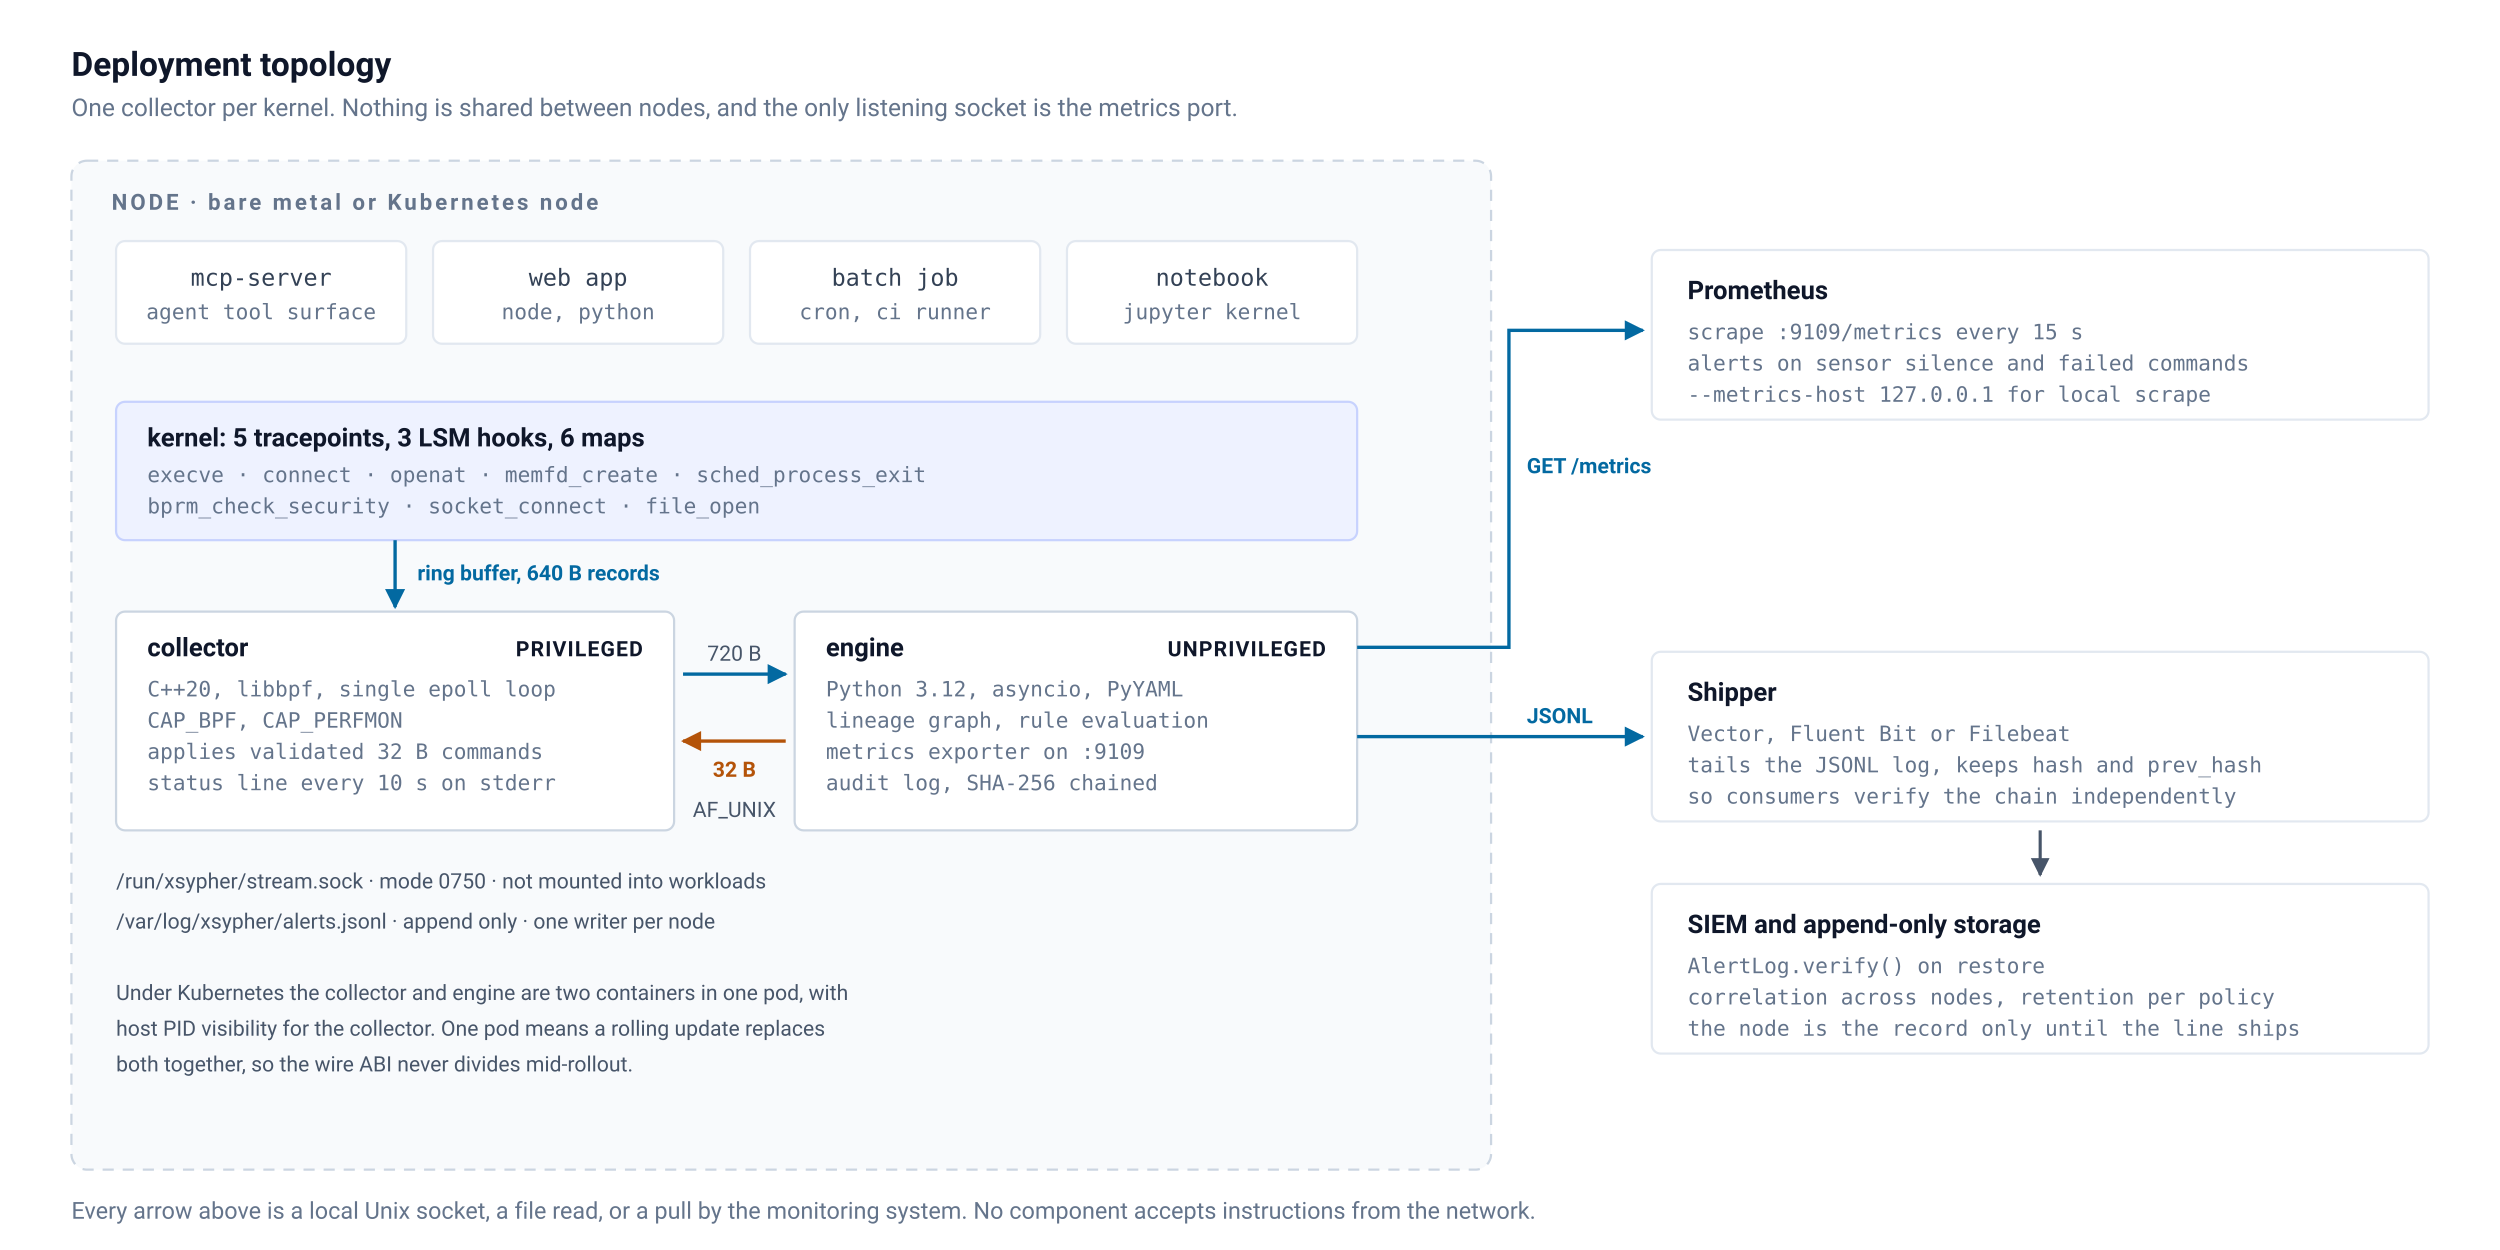
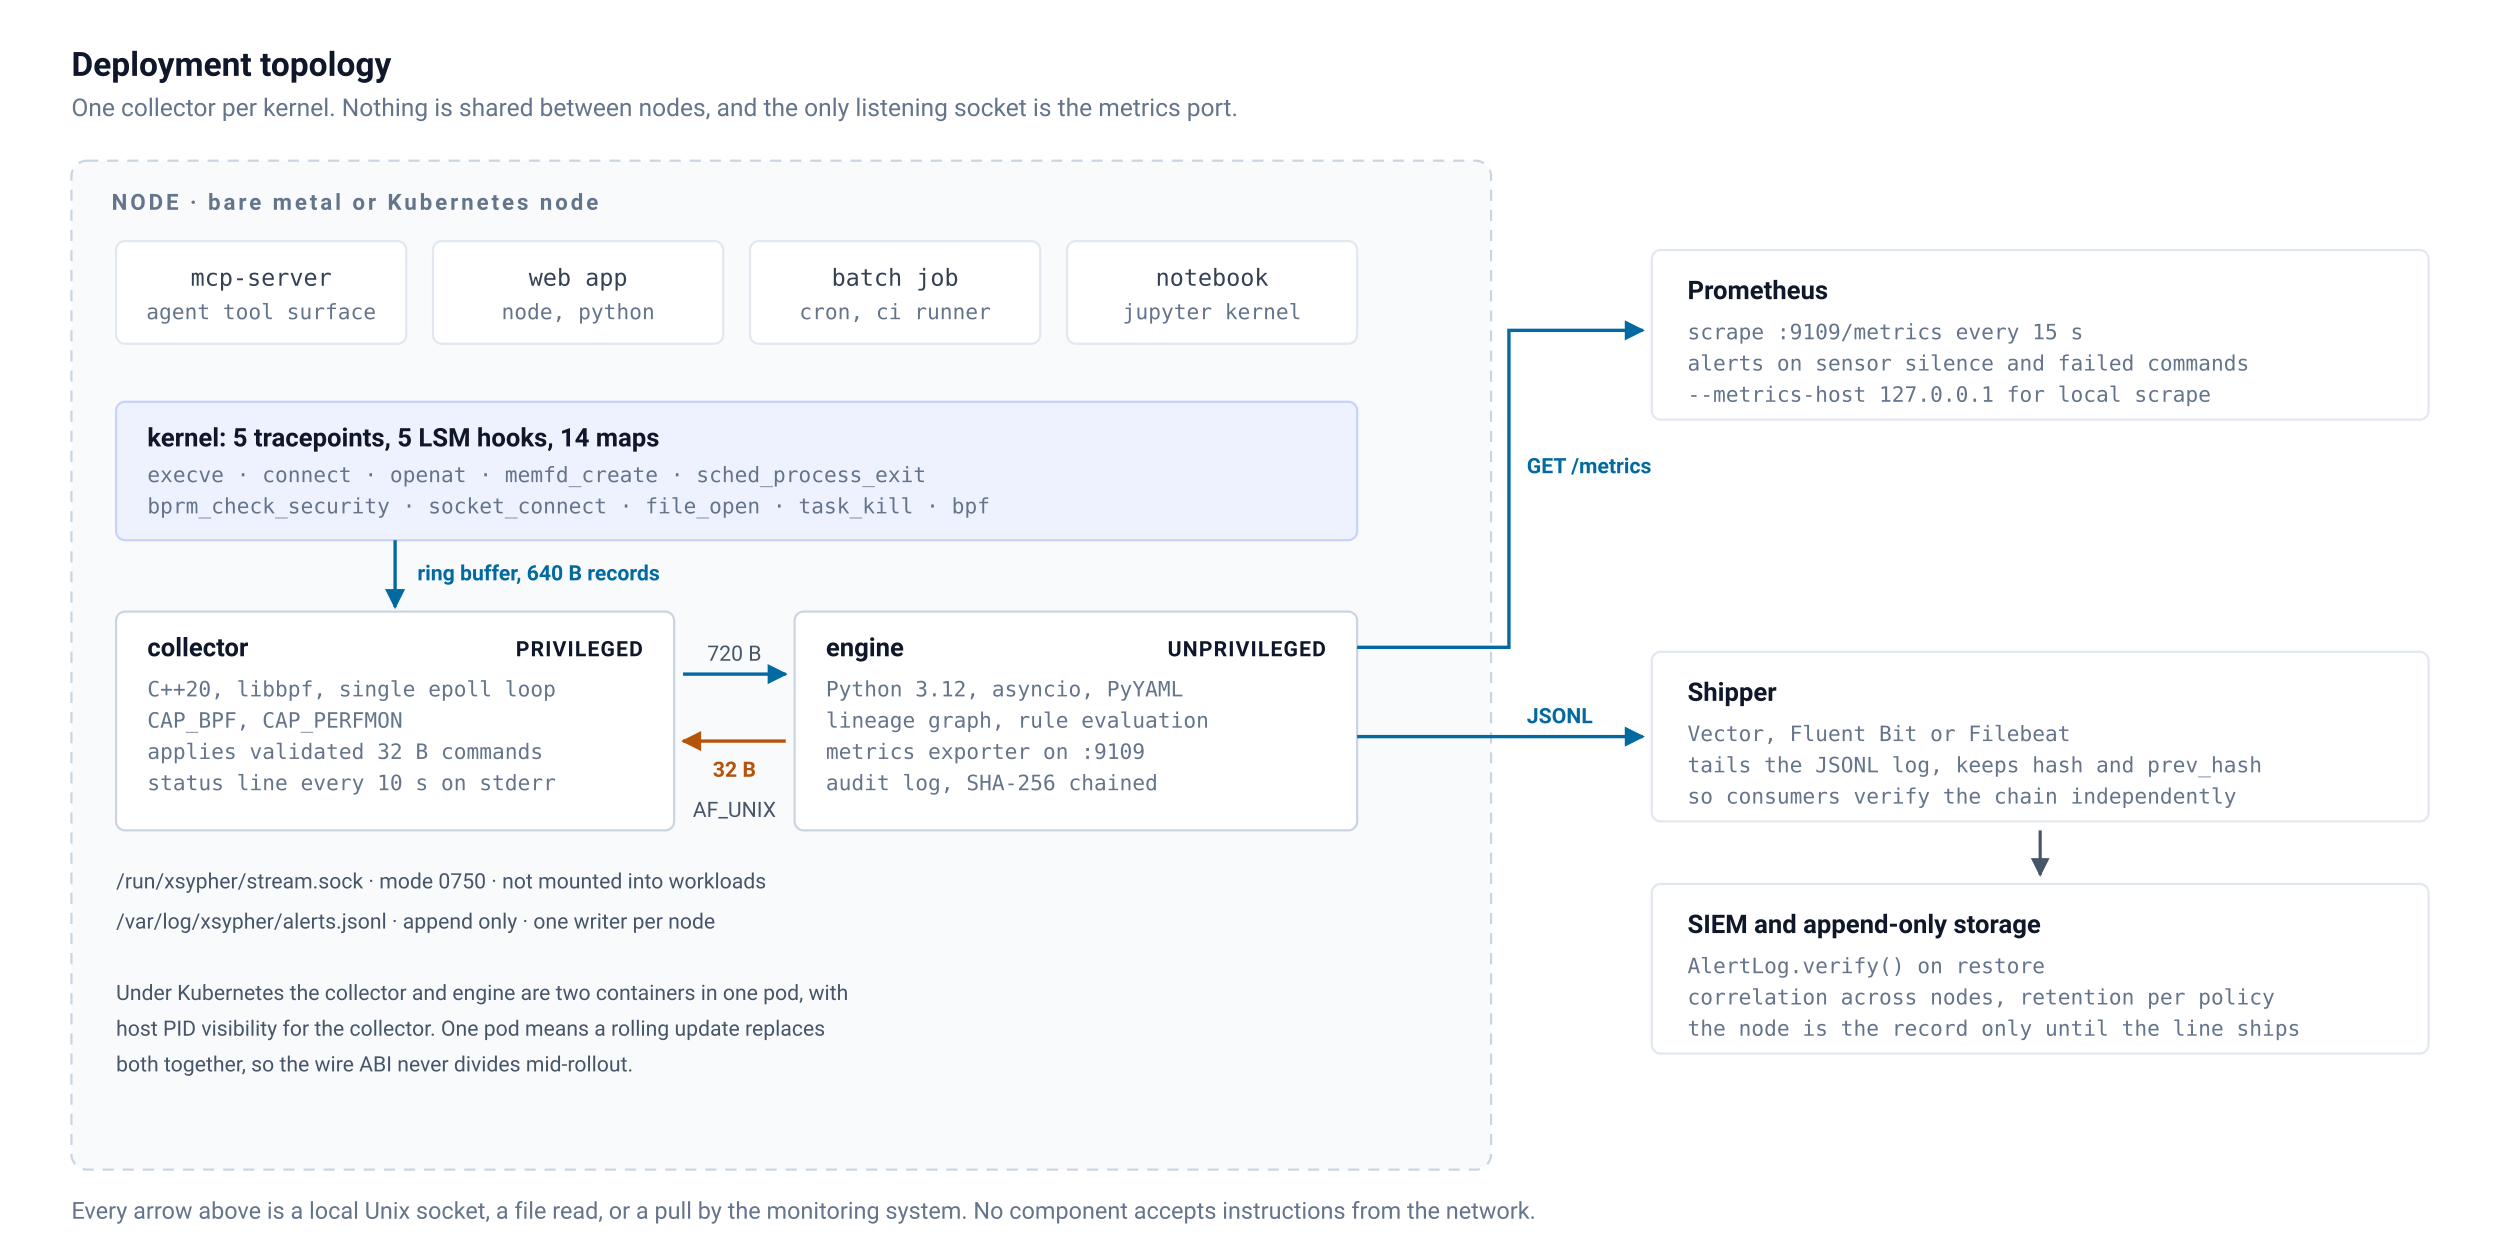
<svg xmlns="http://www.w3.org/2000/svg" viewBox="0 0 1120 560" width="1120" height="560" role="img" aria-label="Deployment topology: workload containers on one node, the kernel tracepoints and LSM hooks, a privileged collector, an unprivileged engine, and the outbound paths to Prometheus, a log shipper and the SIEM">
  <defs>
    <marker id="dp-arrow" viewBox="0 0 10 10" refX="9" refY="5" markerWidth="6" markerHeight="6" orient="auto-start-reverse">
      <path d="M0 0 L10 5 L0 10 z" fill="#475569" />
    </marker>
    <marker id="dp-arrow-telemetry" viewBox="0 0 10 10" refX="9" refY="5" markerWidth="6" markerHeight="6" orient="auto-start-reverse">
      <path d="M0 0 L10 5 L0 10 z" fill="#0369a1" />
    </marker>
    <marker id="dp-arrow-policy" viewBox="0 0 10 10" refX="9" refY="5" markerWidth="6" markerHeight="6" orient="auto-start-reverse">
      <path d="M0 0 L10 5 L0 10 z" fill="#b45309" />
    </marker>
    <style>
      text { font-family: -apple-system, BlinkMacSystemFont, "Segoe UI", Roboto, Helvetica, Arial, sans-serif; fill: #0f172a; }
      .doc-title { font-size: 15px; font-weight: 600; }
      .doc-sub { font-size: 11px; fill: #64748b; }
      .zone { font-size: 10px; font-weight: 700; letter-spacing: 1.3px; fill: #64748b; }
      .box-title { font-size: 11.5px; font-weight: 600; }
      .box-sub { font-family: ui-monospace, SFMono-Regular, Menlo, Consolas, monospace; font-size: 9.5px; fill: #64748b; }
      .workload { font-family: ui-monospace, SFMono-Regular, Menlo, Consolas, monospace; font-size: 10.5px; fill: #334155; }
      .edge { font-size: 9.5px; fill: #475569; }
      .edge-telemetry { font-size: 9.5px; fill: #0369a1; font-weight: 600; }
      .edge-policy { font-size: 9.5px; fill: #b45309; font-weight: 600; }
      .footnote { font-size: 10.5px; fill: #64748b; }
      .privilege { font-size: 9.5px; font-weight: 700; letter-spacing: 0.5px; }
    </style>
  </defs>
  <rect width="1120" height="560" fill="#ffffff" />
  <text class="doc-title" x="32" y="34">Deployment topology</text>
  <text class="doc-sub" x="32" y="52">One collector per kernel. Nothing is shared between nodes, and the only listening socket is the metrics port.</text>
  <rect x="32" y="72" width="636" height="452" rx="7" fill="#f8fafc" stroke="#cbd5e1" stroke-dasharray="5 4" />
  <text class="zone" x="50" y="94">NODE · bare metal or Kubernetes node</text>
  <rect x="52" y="108" width="130" height="46" rx="4" fill="#ffffff" stroke="#e2e8f0" />
  <text class="workload" x="117" y="128" text-anchor="middle">mcp-server</text>
  <text class="box-sub" x="117" y="143" text-anchor="middle">agent tool surface</text>
  <rect x="194" y="108" width="130" height="46" rx="4" fill="#ffffff" stroke="#e2e8f0" />
  <text class="workload" x="259" y="128" text-anchor="middle">web app</text>
  <text class="box-sub" x="259" y="143" text-anchor="middle">node, python</text>
  <rect x="336" y="108" width="130" height="46" rx="4" fill="#ffffff" stroke="#e2e8f0" />
  <text class="workload" x="401" y="128" text-anchor="middle">batch job</text>
  <text class="box-sub" x="401" y="143" text-anchor="middle">cron, ci runner</text>
  <rect x="478" y="108" width="130" height="46" rx="4" fill="#ffffff" stroke="#e2e8f0" />
  <text class="workload" x="543" y="128" text-anchor="middle">notebook</text>
  <text class="box-sub" x="543" y="143" text-anchor="middle">jupyter kernel</text>
  <rect x="52" y="180" width="556" height="62" rx="4" fill="#eef2ff" stroke="#c7d2fe" />
-   <text class="box-title" x="66" y="200">kernel: 5 tracepoints, 3 LSM hooks, 6 maps</text>
+   <text class="box-title" x="66" y="200">kernel: 5 tracepoints, 5 LSM hooks, 14 maps</text>
  <text class="box-sub" x="66" y="216">execve · connect · openat · memfd_create · sched_process_exit</text>
-   <text class="box-sub" x="66" y="230">bprm_check_security · socket_connect · file_open</text>
+   <text class="box-sub" x="66" y="230">bprm_check_security · socket_connect · file_open · task_kill · bpf</text>
  <line x1="177" y1="242" x2="177" y2="272" stroke="#0369a1" stroke-width="1.5" marker-end="url(#dp-arrow-telemetry)" />
  <text class="edge-telemetry" x="187" y="260">ring buffer, 640 B records</text>
  <rect x="52" y="274" width="250" height="98" rx="4" fill="#ffffff" stroke="#cbd5e1" />
  <text class="box-title" x="66" y="294">collector</text>
  <text class="privilege" x="288" y="294" fill="#b91c1c" text-anchor="end">PRIVILEGED</text>
  <text class="box-sub" x="66" y="312">C++20, libbpf, single epoll loop</text>
  <text class="box-sub" x="66" y="326">CAP_BPF, CAP_PERFMON</text>
  <text class="box-sub" x="66" y="340">applies validated 32 B commands</text>
  <text class="box-sub" x="66" y="354">status line every 10 s on stderr</text>
  <line x1="306" y1="302" x2="352" y2="302" stroke="#0369a1" stroke-width="1.5" marker-end="url(#dp-arrow-telemetry)" />
  <line x1="352" y1="332" x2="306" y2="332" stroke="#b45309" stroke-width="1.5" marker-end="url(#dp-arrow-policy)" />
  <text class="edge" x="329" y="296" text-anchor="middle">720 B</text>
  <text class="edge-policy" x="329" y="348" text-anchor="middle">32 B</text>
  <text class="edge" x="329" y="366" text-anchor="middle">AF_UNIX</text>
  <rect x="356" y="274" width="252" height="98" rx="4" fill="#ffffff" stroke="#cbd5e1" />
  <text class="box-title" x="370" y="294">engine</text>
  <text class="privilege" x="594" y="294" fill="#15803d" text-anchor="end">UNPRIVILEGED</text>
  <text class="box-sub" x="370" y="312">Python 3.12, asyncio, PyYAML</text>
  <text class="box-sub" x="370" y="326">lineage graph, rule evaluation</text>
  <text class="box-sub" x="370" y="340">metrics exporter on :9109</text>
  <text class="box-sub" x="370" y="354">audit log, SHA-256 chained</text>
  <path d="M 608 290 L 676 290 L 676 148 L 736 148" fill="none" stroke="#0369a1" stroke-width="1.5" marker-end="url(#dp-arrow-telemetry)" />
  <text class="edge-telemetry" x="684" y="212">GET /metrics</text>
  <path d="M 608 330 L 736 330" fill="none" stroke="#0369a1" stroke-width="1.5" marker-end="url(#dp-arrow-telemetry)" />
  <text class="edge-telemetry" x="684" y="324">JSONL</text>
  <text class="edge" x="52" y="398">/run/xsypher/stream.sock · mode 0750 · not mounted into workloads</text>
  <text class="edge" x="52" y="416">/var/log/xsypher/alerts.jsonl · append only · one writer per node</text>
  <text class="edge" x="52" y="448">Under Kubernetes the collector and engine are two containers in one pod, with</text>
  <text class="edge" x="52" y="464">host PID visibility for the collector. One pod means a rolling update replaces</text>
  <text class="edge" x="52" y="480">both together, so the wire ABI never divides mid-rollout.</text>
  <rect x="740" y="112" width="348" height="76" rx="4" fill="#ffffff" stroke="#e2e8f0" />
  <text class="box-title" x="756" y="134">Prometheus</text>
  <text class="box-sub" x="756" y="152">scrape :9109/metrics every 15 s</text>
  <text class="box-sub" x="756" y="166">alerts on sensor silence and failed commands</text>
  <text class="box-sub" x="756" y="180">--metrics-host 127.0.0.1 for local scrape</text>
  <rect x="740" y="292" width="348" height="76" rx="4" fill="#ffffff" stroke="#e2e8f0" />
  <text class="box-title" x="756" y="314">Shipper</text>
  <text class="box-sub" x="756" y="332">Vector, Fluent Bit or Filebeat</text>
  <text class="box-sub" x="756" y="346">tails the JSONL log, keeps hash and prev_hash</text>
  <text class="box-sub" x="756" y="360">so consumers verify the chain independently</text>
  <rect x="740" y="396" width="348" height="76" rx="4" fill="#ffffff" stroke="#e2e8f0" />
  <text class="box-title" x="756" y="418">SIEM and append-only storage</text>
  <text class="box-sub" x="756" y="436">AlertLog.verify() on restore</text>
  <text class="box-sub" x="756" y="450">correlation across nodes, retention per policy</text>
  <text class="box-sub" x="756" y="464">the node is the record only until the line ships</text>
  <line x1="914" y1="372" x2="914" y2="392" stroke="#475569" stroke-width="1.4" marker-end="url(#dp-arrow)" />
  <text class="footnote" x="32" y="546">Every arrow above is a local Unix socket, a file read, or a pull by the monitoring system. No component accepts instructions from the network.</text>
</svg>
